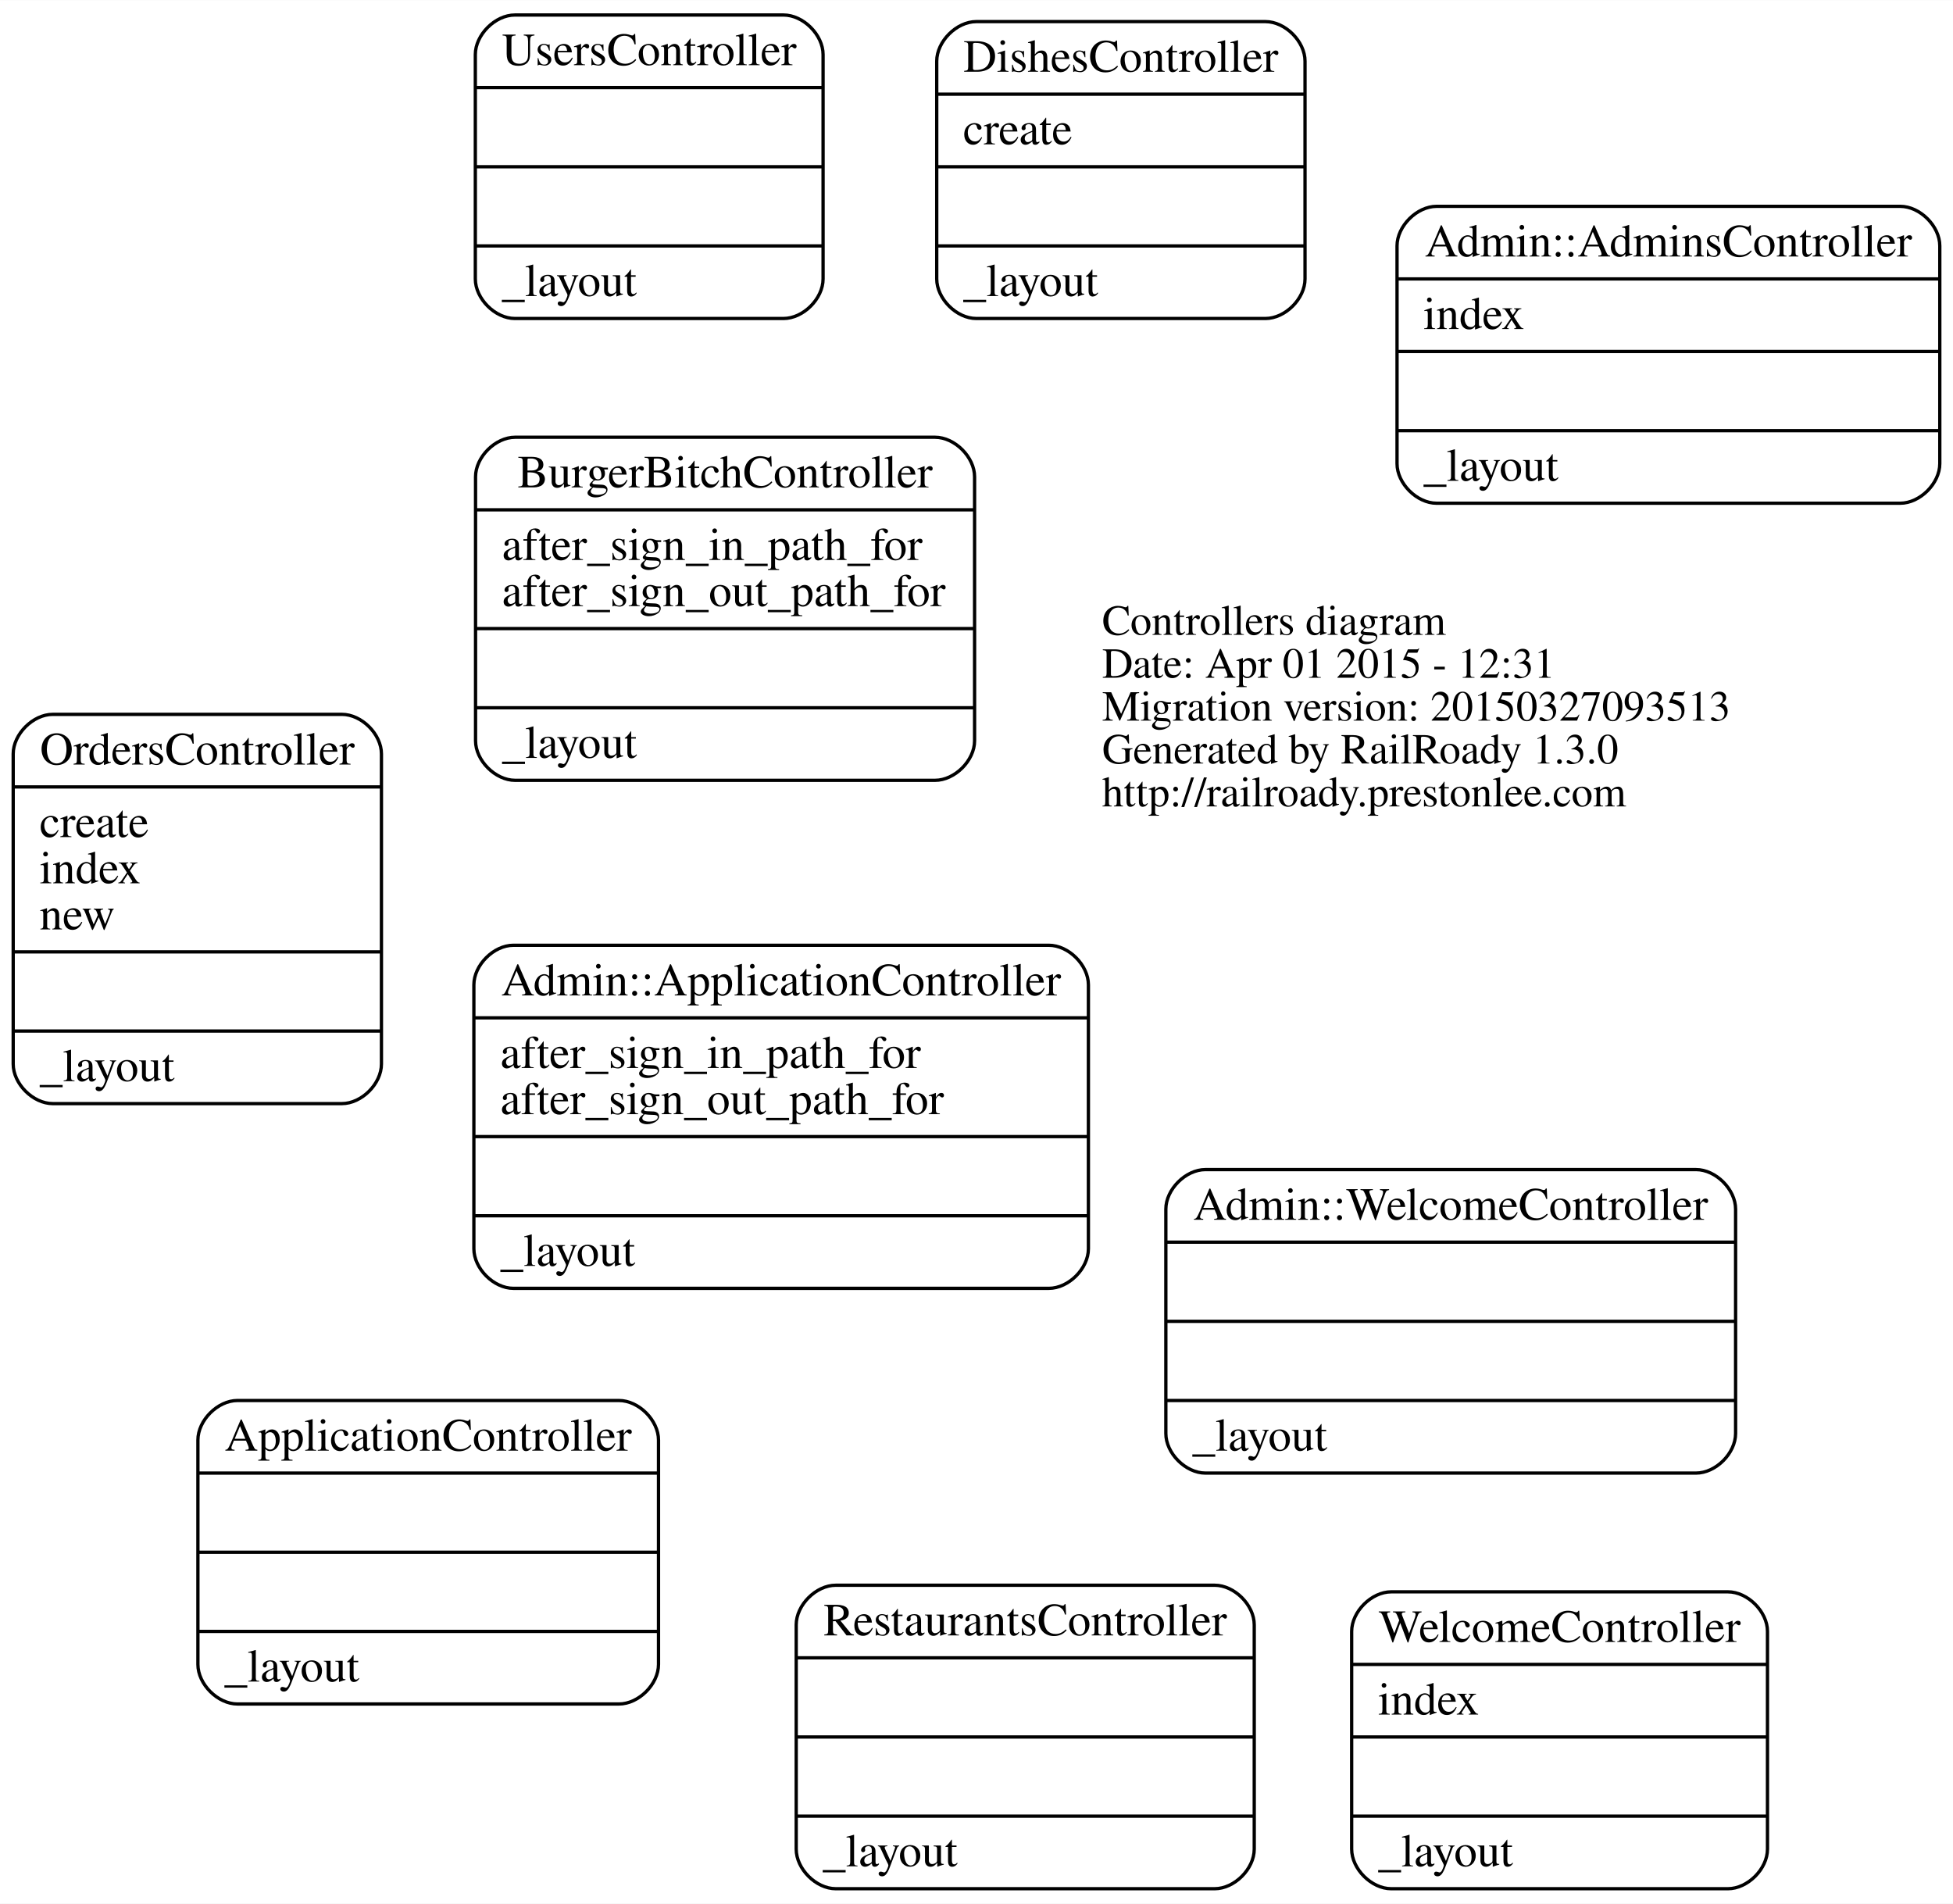
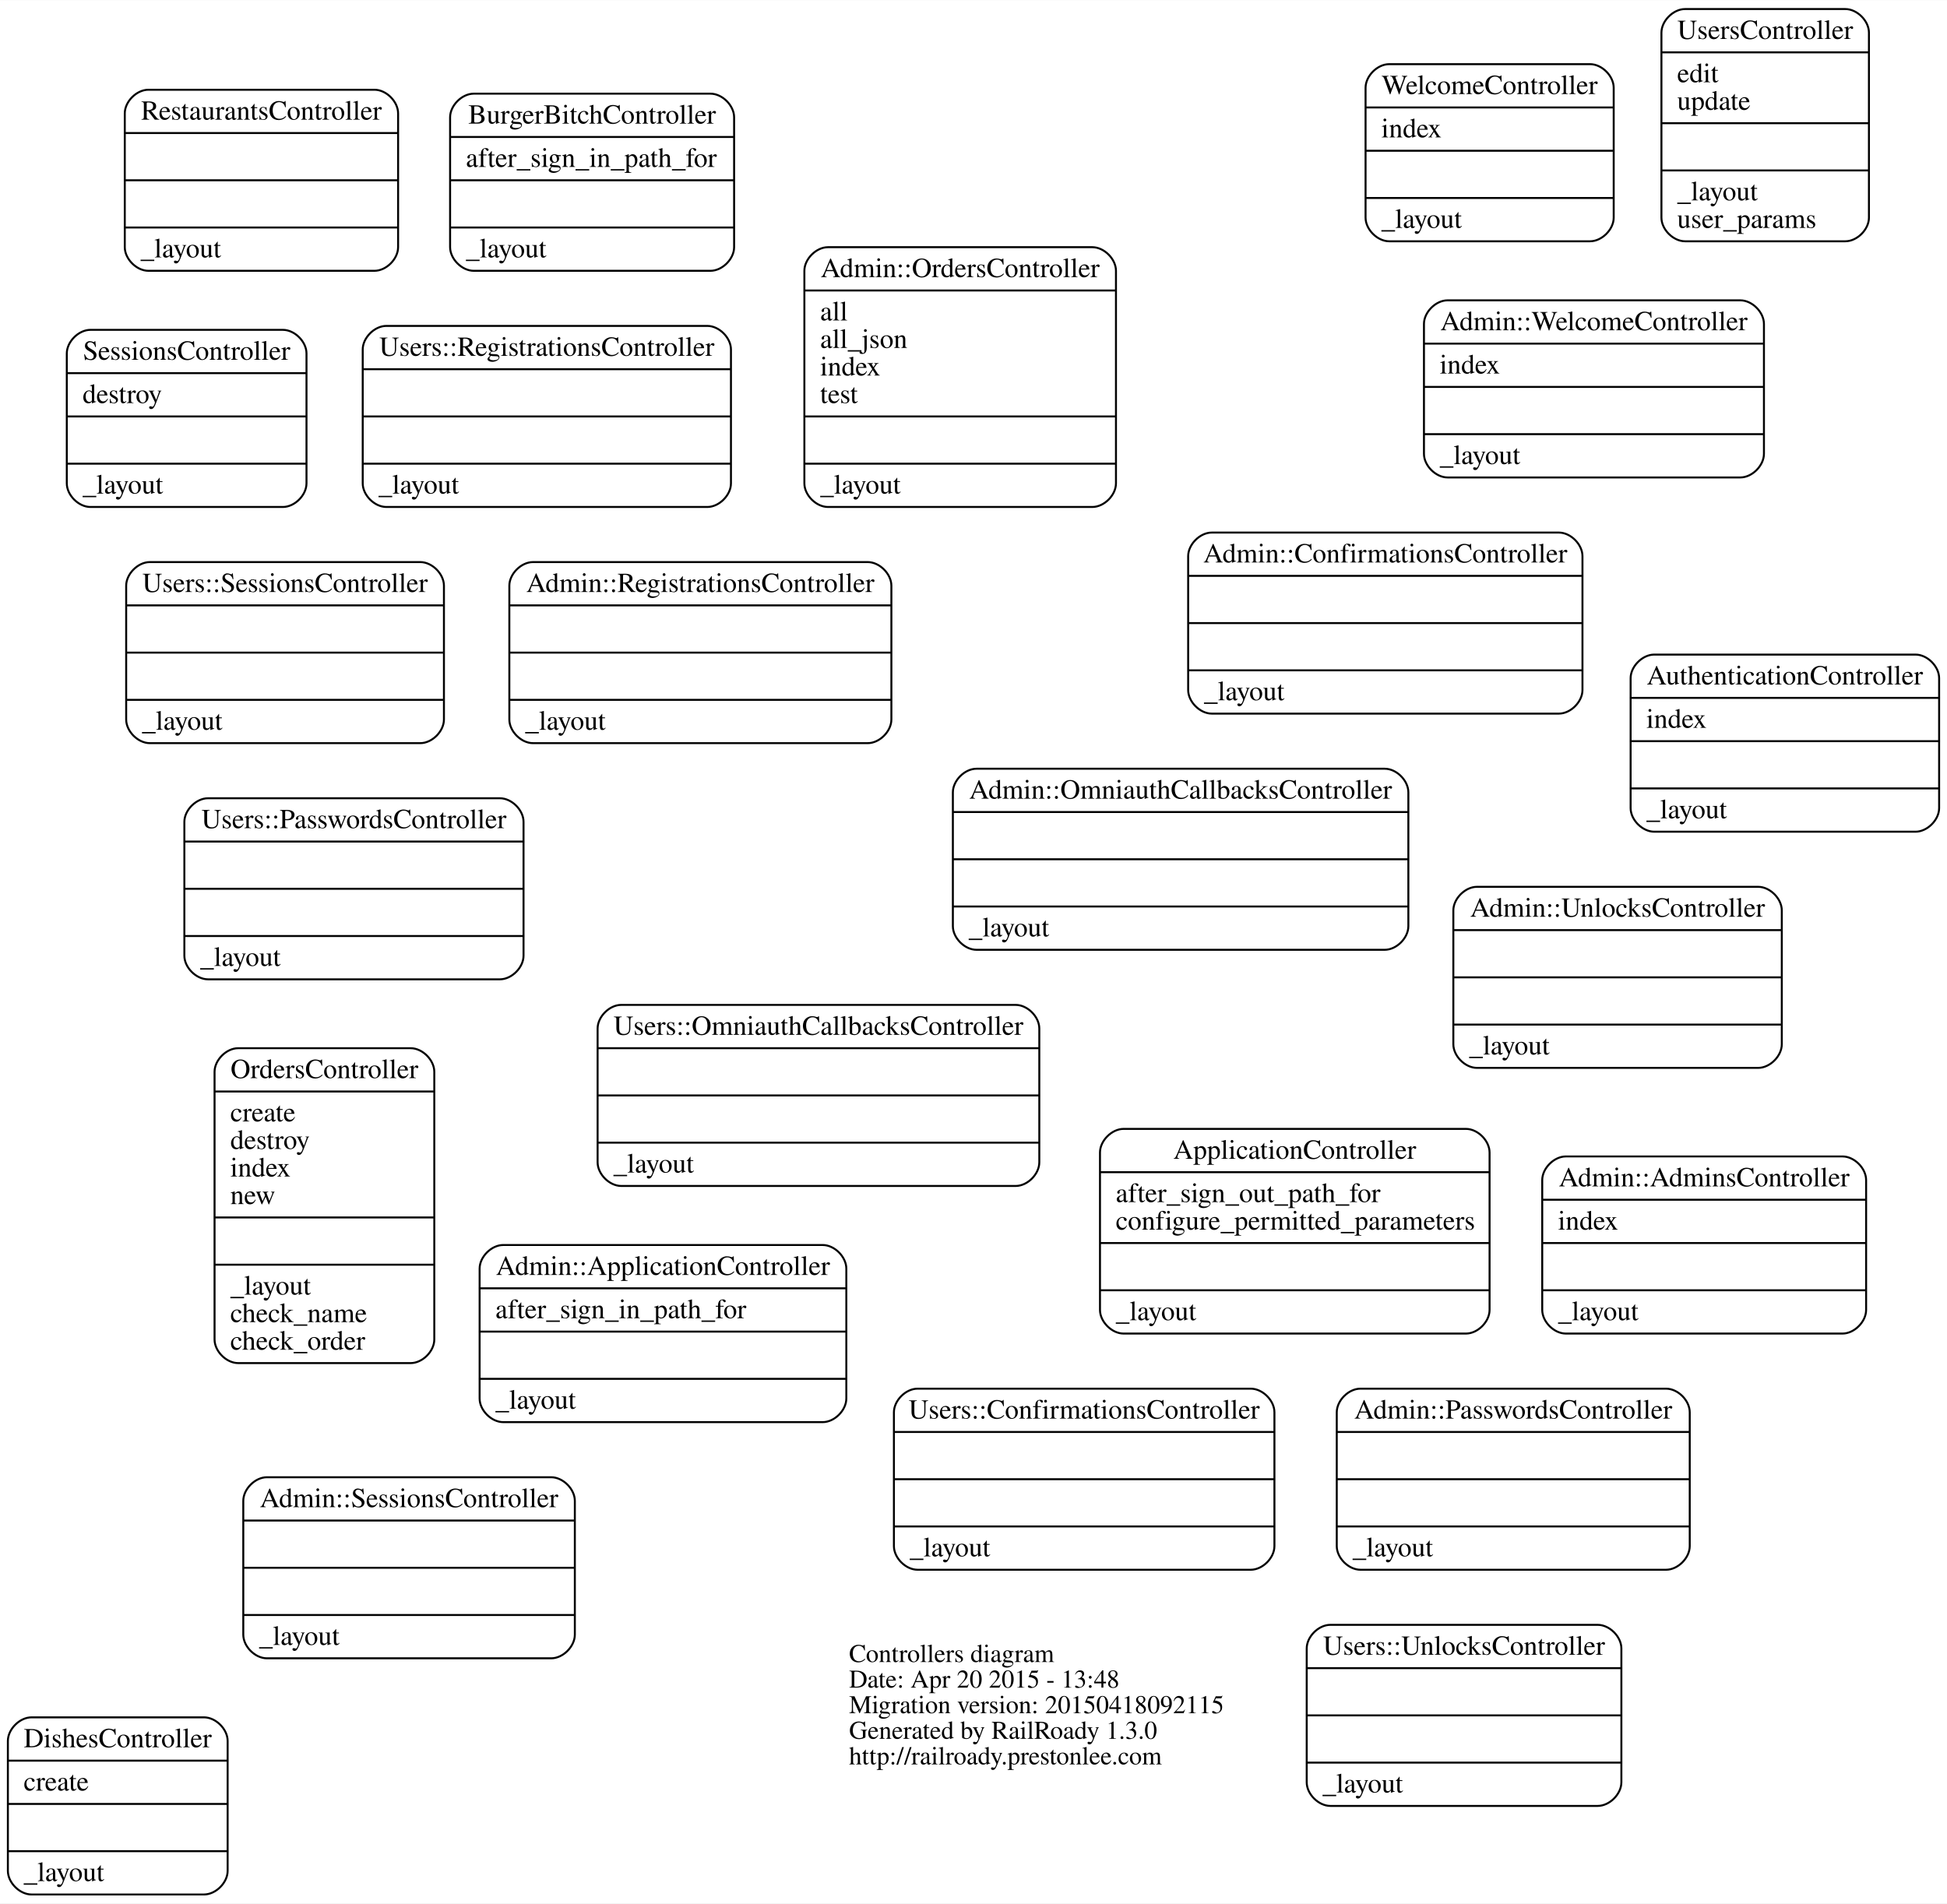
- <svg xmlns="http://www.w3.org/2000/svg" width="592pt" height="577pt" viewBox="0.00 0.00 592.10 577.00">
-   <g id="graph0" class="graph" transform="scale(1 1) rotate(0) translate(241.821 335.5)">
-     <polygon fill="white" stroke="none" points="-241.821,241.5 -241.821,-335.5 350.276,-335.5 350.276,241.5 -241.821,241.5" />
+ <svg xmlns="http://www.w3.org/2000/svg" width="989pt" height="967pt" viewBox="0.00 0.00 989.20 967.00">
+   <g id="graph0" class="graph" transform="scale(1 1) rotate(0) translate(423.828 543.5)">
+     <polygon fill="white" stroke="none" points="-423.828,423.5 -423.828,-543.5 565.373,-543.5 565.373,423.5 -423.828,423.5" />
    <g id="node1" class="node">
-       <text text-anchor="start" x="92.312" y="-143.1" font-family="Times,serif" font-size="13.00">Controllers diagram</text>
-       <text text-anchor="start" x="92.312" y="-130.1" font-family="Times,serif" font-size="13.00">Date: Apr 01 2015 - 12:31</text>
-       <text text-anchor="start" x="92.312" y="-117.1" font-family="Times,serif" font-size="13.00">Migration version: 20150327093513</text>
-       <text text-anchor="start" x="92.312" y="-104.1" font-family="Times,serif" font-size="13.00">Generated by RailRoady 1.3.0</text>
-       <text text-anchor="start" x="92.312" y="-91.1" font-family="Times,serif" font-size="13.00">http://railroady.prestonlee.com</text>
+       <text text-anchor="start" x="7.55" y="300.9" font-family="Times,serif" font-size="13.00">Controllers diagram</text>
+       <text text-anchor="start" x="7.55" y="313.9" font-family="Times,serif" font-size="13.00">Date: Apr 20 2015 - 13:48</text>
+       <text text-anchor="start" x="7.55" y="326.9" font-family="Times,serif" font-size="13.00">Migration version: 20150418092115</text>
+       <text text-anchor="start" x="7.55" y="339.9" font-family="Times,serif" font-size="13.00">Generated by RailRoady 1.3.0</text>
+       <text text-anchor="start" x="7.55" y="352.9" font-family="Times,serif" font-size="13.00">http://railroady.prestonlee.com</text>
    </g>
    <g id="node2" class="node">
-       <path fill="none" stroke="black" d="M193.724,-183C193.724,-183 334.276,-183 334.276,-183 340.276,-183 346.276,-189 346.276,-195 346.276,-195 346.276,-261 346.276,-261 346.276,-267 340.276,-273 334.276,-273 334.276,-273 193.724,-273 193.724,-273 187.724,-273 181.724,-267 181.724,-261 181.724,-261 181.724,-195 181.724,-195 181.724,-189 187.724,-183 193.724,-183" />
-       <text text-anchor="middle" x="264" y="-257.8" font-family="Times,serif" font-size="14.00">Admin::AdminsController</text>
-       <polyline fill="none" stroke="black" points="181.724,-251 346.276,-251 " />
-       <text text-anchor="start" x="189.724" y="-235.8" font-family="Times,serif" font-size="14.00">index</text>
-       <polyline fill="none" stroke="black" points="181.724,-229 346.276,-229 " />
-       <polyline fill="none" stroke="black" points="181.724,-205 346.276,-205 " />
-       <text text-anchor="start" x="189.724" y="-189.8" font-family="Times,serif" font-size="14.00">_layout</text>
+       <path fill="none" stroke="black" d="M371.724,134C371.724,134 512.276,134 512.276,134 518.276,134 524.276,128 524.276,122 524.276,122 524.276,56 524.276,56 524.276,50 518.276,44 512.276,44 512.276,44 371.724,44 371.724,44 365.724,44 359.724,50 359.724,56 359.724,56 359.724,122 359.724,122 359.724,128 365.724,134 371.724,134" />
+       <text text-anchor="middle" x="442" y="59.2" font-family="Times,serif" font-size="14.00">Admin::AdminsController</text>
+       <polyline fill="none" stroke="black" points="359.724,66 524.276,66 " />
+       <text text-anchor="start" x="367.724" y="81.2" font-family="Times,serif" font-size="14.00">index</text>
+       <polyline fill="none" stroke="black" points="359.724,88 524.276,88 " />
+       <polyline fill="none" stroke="black" points="359.724,112 524.276,112 " />
+       <text text-anchor="start" x="367.724" y="127.2" font-family="Times,serif" font-size="14.00">_layout</text>
    </g>
    <g id="node3" class="node">
-       <path fill="none" stroke="black" d="M-86.155,55C-86.155,55 76.155,55 76.155,55 82.155,55 88.155,49 88.155,43 88.155,43 88.155,-37 88.155,-37 88.155,-43 82.155,-49 76.155,-49 76.155,-49 -86.155,-49 -86.155,-49 -92.155,-49 -98.155,-43 -98.155,-37 -98.155,-37 -98.155,43 -98.155,43 -98.155,49 -92.155,55 -86.155,55" />
-       <text text-anchor="middle" x="-5" y="-33.8" font-family="Times,serif" font-size="14.00">Admin::ApplicationController</text>
-       <polyline fill="none" stroke="black" points="-98.155,-27 88.155,-27 " />
-       <text text-anchor="start" x="-90.155" y="-11.8" font-family="Times,serif" font-size="14.00">after_sign_in_path_for</text>
-       <text text-anchor="start" x="-90.155" y="2.2" font-family="Times,serif" font-size="14.00">after_sign_out_path_for</text>
-       <polyline fill="none" stroke="black" points="-98.155,9 88.155,9 " />
-       <polyline fill="none" stroke="black" points="-98.155,33 88.155,33 " />
-       <text text-anchor="start" x="-90.155" y="48.2" font-family="Times,serif" font-size="14.00">_layout</text>
+       <path fill="none" stroke="black" d="M-168.155,179C-168.155,179 -5.845,179 -5.845,179 0.155,179 6.155,173 6.155,167 6.155,167 6.155,101 6.155,101 6.155,95 0.155,89 -5.845,89 -5.845,89 -168.155,89 -168.155,89 -174.155,89 -180.155,95 -180.155,101 -180.155,101 -180.155,167 -180.155,167 -180.155,173 -174.155,179 -168.155,179" />
+       <text text-anchor="middle" x="-87" y="104.2" font-family="Times,serif" font-size="14.00">Admin::ApplicationController</text>
+       <polyline fill="none" stroke="black" points="-180.155,111 6.155,111 " />
+       <text text-anchor="start" x="-172.155" y="126.2" font-family="Times,serif" font-size="14.00">after_sign_in_path_for</text>
+       <polyline fill="none" stroke="black" points="-180.155,133 6.155,133 " />
+       <polyline fill="none" stroke="black" points="-180.155,157 6.155,157 " />
+       <text text-anchor="start" x="-172.155" y="172.2" font-family="Times,serif" font-size="14.00">_layout</text>
    </g>
    <g id="node4" class="node">
-       <path fill="none" stroke="black" d="M123.633,111C123.633,111 272.367,111 272.367,111 278.367,111 284.367,105 284.367,99 284.367,99 284.367,31 284.367,31 284.367,25 278.367,19 272.367,19 272.367,19 123.633,19 123.633,19 117.633,19 111.633,25 111.633,31 111.633,31 111.633,99 111.633,99 111.633,105 117.633,111 123.633,111" />
-       <text text-anchor="middle" x="198" y="34.2" font-family="Times,serif" font-size="14.00">Admin::WelcomeController</text>
-       <polyline fill="none" stroke="black" points="111.633,41 284.367,41 " />
-       <polyline fill="none" stroke="black" points="111.633,65 284.367,65 " />
-       <polyline fill="none" stroke="black" points="111.633,89 284.367,89 " />
-       <text text-anchor="start" x="119.633" y="104.2" font-family="Times,serif" font-size="14.00">_layout</text>
+       <path fill="none" stroke="black" d="M191.834,-181C191.834,-181 368.166,-181 368.166,-181 374.166,-181 380.166,-187 380.166,-193 380.166,-193 380.166,-261 380.166,-261 380.166,-267 374.166,-273 368.166,-273 368.166,-273 191.834,-273 191.834,-273 185.834,-273 179.834,-267 179.834,-261 179.834,-261 179.834,-193 179.834,-193 179.834,-187 185.834,-181 191.834,-181" />
+       <text text-anchor="middle" x="280" y="-257.8" font-family="Times,serif" font-size="14.00">Admin::ConfirmationsController</text>
+       <polyline fill="none" stroke="black" points="179.834,-251 380.166,-251 " />
+       <polyline fill="none" stroke="black" points="179.834,-227 380.166,-227 " />
+       <polyline fill="none" stroke="black" points="179.834,-203 380.166,-203 " />
+       <text text-anchor="start" x="187.834" y="-187.8" font-family="Times,serif" font-size="14.00">_layout</text>
    </g>
    <g id="node5" class="node">
-       <path fill="none" stroke="black" d="M-169.821,181C-169.821,181 -54.179,181 -54.179,181 -48.179,181 -42.179,175 -42.179,169 -42.179,169 -42.179,101 -42.179,101 -42.179,95 -48.179,89 -54.179,89 -54.179,89 -169.821,89 -169.821,89 -175.821,89 -181.821,95 -181.821,101 -181.821,101 -181.821,169 -181.821,169 -181.821,175 -175.821,181 -169.821,181" />
-       <text text-anchor="middle" x="-112" y="104.2" font-family="Times,serif" font-size="14.00">ApplicationController</text>
-       <polyline fill="none" stroke="black" points="-181.821,111 -42.179,111 " />
-       <polyline fill="none" stroke="black" points="-181.821,135 -42.179,135 " />
-       <polyline fill="none" stroke="black" points="-181.821,159 -42.179,159 " />
-       <text text-anchor="start" x="-173.821" y="174.2" font-family="Times,serif" font-size="14.00">_layout</text>
+       <path fill="none" stroke="black" d="M72.293,-61C72.293,-61 279.707,-61 279.707,-61 285.707,-61 291.707,-67 291.707,-73 291.707,-73 291.707,-141 291.707,-141 291.707,-147 285.707,-153 279.707,-153 279.707,-153 72.293,-153 72.293,-153 66.293,-153 60.293,-147 60.293,-141 60.293,-141 60.293,-73 60.293,-73 60.293,-67 66.293,-61 72.293,-61" />
+       <text text-anchor="middle" x="176" y="-137.8" font-family="Times,serif" font-size="14.00">Admin::OmniauthCallbacksController</text>
+       <polyline fill="none" stroke="black" points="60.293,-131 291.707,-131 " />
+       <polyline fill="none" stroke="black" points="60.293,-107 291.707,-107 " />
+       <polyline fill="none" stroke="black" points="60.293,-83 291.707,-83 " />
+       <text text-anchor="start" x="68.293" y="-67.8" font-family="Times,serif" font-size="14.00">_layout</text>
    </g>
    <g id="node6" class="node">
-       <path fill="none" stroke="black" d="M-85.648,-99C-85.648,-99 41.648,-99 41.648,-99 47.648,-99 53.648,-105 53.648,-111 53.648,-111 53.648,-191 53.648,-191 53.648,-197 47.648,-203 41.648,-203 41.648,-203 -85.648,-203 -85.648,-203 -91.648,-203 -97.648,-197 -97.648,-191 -97.648,-191 -97.648,-111 -97.648,-111 -97.648,-105 -91.648,-99 -85.648,-99" />
-       <text text-anchor="middle" x="-22" y="-187.8" font-family="Times,serif" font-size="14.00">BurgerBitchController</text>
-       <polyline fill="none" stroke="black" points="-97.648,-181 53.648,-181 " />
-       <text text-anchor="start" x="-89.648" y="-165.8" font-family="Times,serif" font-size="14.00">after_sign_in_path_for</text>
-       <text text-anchor="start" x="-89.648" y="-151.8" font-family="Times,serif" font-size="14.00">after_sign_out_path_for</text>
-       <polyline fill="none" stroke="black" points="-97.648,-145 53.648,-145 " />
-       <polyline fill="none" stroke="black" points="-97.648,-121 53.648,-121 " />
-       <text text-anchor="start" x="-89.648" y="-105.8" font-family="Times,serif" font-size="14.00">_layout</text>
+       <path fill="none" stroke="black" d="M-3.155,-286C-3.155,-286 131.155,-286 131.155,-286 137.155,-286 143.155,-292 143.155,-298 143.155,-298 143.155,-406 143.155,-406 143.155,-412 137.155,-418 131.155,-418 131.155,-418 -3.155,-418 -3.155,-418 -9.155,-418 -15.155,-412 -15.155,-406 -15.155,-406 -15.155,-298 -15.155,-298 -15.155,-292 -9.155,-286 -3.155,-286" />
+       <text text-anchor="middle" x="64" y="-402.8" font-family="Times,serif" font-size="14.00">Admin::OrdersController</text>
+       <polyline fill="none" stroke="black" points="-15.155,-396 143.155,-396 " />
+       <text text-anchor="start" x="-7.155" y="-380.8" font-family="Times,serif" font-size="14.00">all</text>
+       <text text-anchor="start" x="-7.155" y="-366.8" font-family="Times,serif" font-size="14.00">all_json</text>
+       <text text-anchor="start" x="-7.155" y="-352.8" font-family="Times,serif" font-size="14.00">index</text>
+       <text text-anchor="start" x="-7.155" y="-338.8" font-family="Times,serif" font-size="14.00">test</text>
+       <polyline fill="none" stroke="black" points="-15.155,-332 143.155,-332 " />
+       <polyline fill="none" stroke="black" points="-15.155,-308 143.155,-308 " />
+       <text text-anchor="start" x="-7.155" y="-292.8" font-family="Times,serif" font-size="14.00">_layout</text>
    </g>
    <g id="node7" class="node">
-       <path fill="none" stroke="black" d="M54.172,-239C54.172,-239 141.828,-239 141.828,-239 147.828,-239 153.828,-245 153.828,-251 153.828,-251 153.828,-317 153.828,-317 153.828,-323 147.828,-329 141.828,-329 141.828,-329 54.172,-329 54.172,-329 48.172,-329 42.172,-323 42.172,-317 42.172,-317 42.172,-251 42.172,-251 42.172,-245 48.172,-239 54.172,-239" />
-       <text text-anchor="middle" x="98" y="-313.8" font-family="Times,serif" font-size="14.00">DishesController</text>
-       <polyline fill="none" stroke="black" points="42.172,-307 153.828,-307 " />
-       <text text-anchor="start" x="50.172" y="-291.8" font-family="Times,serif" font-size="14.00">create</text>
-       <polyline fill="none" stroke="black" points="42.172,-285 153.828,-285 " />
-       <polyline fill="none" stroke="black" points="42.172,-261 153.828,-261 " />
-       <text text-anchor="start" x="50.172" y="-245.8" font-family="Times,serif" font-size="14.00">_layout</text>
+       <path fill="none" stroke="black" d="M267.334,254C267.334,254 422.666,254 422.666,254 428.666,254 434.666,248 434.666,242 434.666,242 434.666,174 434.666,174 434.666,168 428.666,162 422.666,162 422.666,162 267.334,162 267.334,162 261.334,162 255.334,168 255.334,174 255.334,174 255.334,242 255.334,242 255.334,248 261.334,254 267.334,254" />
+       <text text-anchor="middle" x="345" y="177.2" font-family="Times,serif" font-size="14.00">Admin::PasswordsController</text>
+       <polyline fill="none" stroke="black" points="255.334,184 434.666,184 " />
+       <polyline fill="none" stroke="black" points="255.334,208 434.666,208 " />
+       <polyline fill="none" stroke="black" points="255.334,232 434.666,232 " />
+       <text text-anchor="start" x="263.334" y="247.2" font-family="Times,serif" font-size="14.00">_layout</text>
    </g>
    <g id="node8" class="node">
-       <path fill="none" stroke="black" d="M-225.821,-1C-225.821,-1 -138.179,-1 -138.179,-1 -132.179,-1 -126.179,-7 -126.179,-13 -126.179,-13 -126.179,-107 -126.179,-107 -126.179,-113 -132.179,-119 -138.179,-119 -138.179,-119 -225.821,-119 -225.821,-119 -231.821,-119 -237.821,-113 -237.821,-107 -237.821,-107 -237.821,-13 -237.821,-13 -237.821,-7 -231.821,-1 -225.821,-1" />
-       <text text-anchor="middle" x="-182" y="-103.8" font-family="Times,serif" font-size="14.00">OrdersController</text>
-       <polyline fill="none" stroke="black" points="-237.821,-97 -126.179,-97 " />
-       <text text-anchor="start" x="-229.821" y="-81.8" font-family="Times,serif" font-size="14.00">create</text>
-       <text text-anchor="start" x="-229.821" y="-67.8" font-family="Times,serif" font-size="14.00">index</text>
-       <text text-anchor="start" x="-229.821" y="-53.8" font-family="Times,serif" font-size="14.00">new</text>
-       <polyline fill="none" stroke="black" points="-237.821,-47 -126.179,-47 " />
-       <polyline fill="none" stroke="black" points="-237.821,-23 -126.179,-23 " />
-       <text text-anchor="start" x="-229.821" y="-7.8" font-family="Times,serif" font-size="14.00">_layout</text>
+       <path fill="none" stroke="black" d="M-153.048,-166C-153.048,-166 17.048,-166 17.048,-166 23.048,-166 29.048,-172 29.048,-178 29.048,-178 29.048,-246 29.048,-246 29.048,-252 23.048,-258 17.048,-258 17.048,-258 -153.048,-258 -153.048,-258 -159.048,-258 -165.048,-252 -165.048,-246 -165.048,-246 -165.048,-178 -165.048,-178 -165.048,-172 -159.048,-166 -153.048,-166" />
+       <text text-anchor="middle" x="-68" y="-242.8" font-family="Times,serif" font-size="14.00">Admin::RegistrationsController</text>
+       <polyline fill="none" stroke="black" points="-165.048,-236 29.048,-236 " />
+       <polyline fill="none" stroke="black" points="-165.048,-212 29.048,-212 " />
+       <polyline fill="none" stroke="black" points="-165.048,-188 29.048,-188 " />
+       <text text-anchor="start" x="-157.048" y="-172.8" font-family="Times,serif" font-size="14.00">_layout</text>
    </g>
    <g id="node9" class="node">
-       <path fill="none" stroke="black" d="M11.569,237C11.569,237 126.431,237 126.431,237 132.431,237 138.431,231 138.431,225 138.431,225 138.431,157 138.431,157 138.431,151 132.431,145 126.431,145 126.431,145 11.569,145 11.569,145 5.569,145 -0.431,151 -0.431,157 -0.431,157 -0.431,225 -0.431,225 -0.431,231 5.569,237 11.569,237" />
-       <text text-anchor="middle" x="69" y="160.2" font-family="Times,serif" font-size="14.00">RestaurantsController</text>
-       <polyline fill="none" stroke="black" points="-0.431,167 138.431,167 " />
-       <polyline fill="none" stroke="black" points="-0.431,191 138.431,191 " />
-       <polyline fill="none" stroke="black" points="-0.431,215 138.431,215 " />
-       <text text-anchor="start" x="7.569" y="230.2" font-family="Times,serif" font-size="14.00">_layout</text>
+       <path fill="none" stroke="black" d="M-288.224,299C-288.224,299 -143.776,299 -143.776,299 -137.776,299 -131.776,293 -131.776,287 -131.776,287 -131.776,219 -131.776,219 -131.776,213 -137.776,207 -143.776,207 -143.776,207 -288.224,207 -288.224,207 -294.224,207 -300.224,213 -300.224,219 -300.224,219 -300.224,287 -300.224,287 -300.224,293 -294.224,299 -288.224,299" />
+       <text text-anchor="middle" x="-216" y="222.2" font-family="Times,serif" font-size="14.00">Admin::SessionsController</text>
+       <polyline fill="none" stroke="black" points="-300.224,229 -131.776,229 " />
+       <polyline fill="none" stroke="black" points="-300.224,253 -131.776,253 " />
+       <polyline fill="none" stroke="black" points="-300.224,277 -131.776,277 " />
+       <text text-anchor="start" x="-292.224" y="292.2" font-family="Times,serif" font-size="14.00">_layout</text>
    </g>
    <g id="node10" class="node">
-       <path fill="none" stroke="black" d="M-85.714,-239C-85.714,-239 -4.286,-239 -4.286,-239 1.714,-239 7.714,-245 7.714,-251 7.714,-251 7.714,-319 7.714,-319 7.714,-325 1.714,-331 -4.286,-331 -4.286,-331 -85.714,-331 -85.714,-331 -91.714,-331 -97.714,-325 -97.714,-319 -97.714,-319 -97.714,-251 -97.714,-251 -97.714,-245 -91.714,-239 -85.714,-239" />
-       <text text-anchor="middle" x="-45" y="-315.8" font-family="Times,serif" font-size="14.00">UsersController</text>
-       <polyline fill="none" stroke="black" points="-97.714,-309 7.714,-309 " />
-       <polyline fill="none" stroke="black" points="-97.714,-285 7.714,-285 " />
-       <polyline fill="none" stroke="black" points="-97.714,-261 7.714,-261 " />
-       <text text-anchor="start" x="-89.714" y="-245.8" font-family="Times,serif" font-size="14.00">_layout</text>
+       <path fill="none" stroke="black" d="M326.562,-1C326.562,-1 469.438,-1 469.438,-1 475.438,-1 481.438,-7 481.438,-13 481.438,-13 481.438,-81 481.438,-81 481.438,-87 475.438,-93 469.438,-93 469.438,-93 326.562,-93 326.562,-93 320.562,-93 314.562,-87 314.562,-81 314.562,-81 314.562,-13 314.562,-13 314.562,-7 320.562,-1 326.562,-1" />
+       <text text-anchor="middle" x="398" y="-77.8" font-family="Times,serif" font-size="14.00">Admin::UnlocksController</text>
+       <polyline fill="none" stroke="black" points="314.562,-71 481.438,-71 " />
+       <polyline fill="none" stroke="black" points="314.562,-47 481.438,-47 " />
+       <polyline fill="none" stroke="black" points="314.562,-23 481.438,-23 " />
+       <text text-anchor="start" x="322.562" y="-7.8" font-family="Times,serif" font-size="14.00">_layout</text>
    </g>
    <g id="node11" class="node">
-       <path fill="none" stroke="black" d="M179.967,237C179.967,237 282.033,237 282.033,237 288.033,237 294.033,231 294.033,225 294.033,225 294.033,159 294.033,159 294.033,153 288.033,147 282.033,147 282.033,147 179.967,147 179.967,147 173.967,147 167.967,153 167.967,159 167.967,159 167.967,225 167.967,225 167.967,231 173.967,237 179.967,237" />
-       <text text-anchor="middle" x="231" y="162.2" font-family="Times,serif" font-size="14.00">WelcomeController</text>
-       <polyline fill="none" stroke="black" points="167.967,169 294.033,169 " />
-       <text text-anchor="start" x="175.967" y="184.2" font-family="Times,serif" font-size="14.00">index</text>
-       <polyline fill="none" stroke="black" points="167.967,191 294.033,191 " />
-       <polyline fill="none" stroke="black" points="167.967,215 294.033,215 " />
-       <text text-anchor="start" x="175.967" y="230.2" font-family="Times,serif" font-size="14.00">_layout</text>
+       <path fill="none" stroke="black" d="M311.633,-301C311.633,-301 460.367,-301 460.367,-301 466.367,-301 472.367,-307 472.367,-313 472.367,-313 472.367,-379 472.367,-379 472.367,-385 466.367,-391 460.367,-391 460.367,-391 311.633,-391 311.633,-391 305.633,-391 299.633,-385 299.633,-379 299.633,-379 299.633,-313 299.633,-313 299.633,-307 305.633,-301 311.633,-301" />
+       <text text-anchor="middle" x="386" y="-375.8" font-family="Times,serif" font-size="14.00">Admin::WelcomeController</text>
+       <polyline fill="none" stroke="black" points="299.633,-369 472.367,-369 " />
+       <text text-anchor="start" x="307.633" y="-353.8" font-family="Times,serif" font-size="14.00">index</text>
+       <polyline fill="none" stroke="black" points="299.633,-347 472.367,-347 " />
+       <polyline fill="none" stroke="black" points="299.633,-323 472.367,-323 " />
+       <text text-anchor="start" x="307.633" y="-307.8" font-family="Times,serif" font-size="14.00">_layout</text>
+     </g>
+     <g id="node12" class="node">
+       <path fill="none" stroke="black" d="M147.034,134C147.034,134 320.966,134 320.966,134 326.966,134 332.966,128 332.966,122 332.966,122 332.966,42 332.966,42 332.966,36 326.966,30 320.966,30 320.966,30 147.034,30 147.034,30 141.034,30 135.034,36 135.034,42 135.034,42 135.034,122 135.034,122 135.034,128 141.034,134 147.034,134" />
+       <text text-anchor="middle" x="234" y="45.2" font-family="Times,serif" font-size="14.00">ApplicationController</text>
+       <polyline fill="none" stroke="black" points="135.034,52 332.966,52 " />
+       <text text-anchor="start" x="143.034" y="67.2" font-family="Times,serif" font-size="14.00">after_sign_out_path_for</text>
+       <text text-anchor="start" x="143.034" y="81.2" font-family="Times,serif" font-size="14.00">configure_permitted_parameters</text>
+       <polyline fill="none" stroke="black" points="135.034,88 332.966,88 " />
+       <polyline fill="none" stroke="black" points="135.034,112 332.966,112 " />
+       <text text-anchor="start" x="143.034" y="127.2" font-family="Times,serif" font-size="14.00">_layout</text>
+     </g>
+     <g id="node13" class="node">
+       <path fill="none" stroke="black" d="M416.627,-121C416.627,-121 549.373,-121 549.373,-121 555.373,-121 561.373,-127 561.373,-133 561.373,-133 561.373,-199 561.373,-199 561.373,-205 555.373,-211 549.373,-211 549.373,-211 416.627,-211 416.627,-211 410.627,-211 404.627,-205 404.627,-199 404.627,-199 404.627,-133 404.627,-133 404.627,-127 410.627,-121 416.627,-121" />
+       <text text-anchor="middle" x="483" y="-195.8" font-family="Times,serif" font-size="14.00">AuthenticationController</text>
+       <polyline fill="none" stroke="black" points="404.627,-189 561.373,-189 " />
+       <text text-anchor="start" x="412.627" y="-173.8" font-family="Times,serif" font-size="14.00">index</text>
+       <polyline fill="none" stroke="black" points="404.627,-167 561.373,-167 " />
+       <polyline fill="none" stroke="black" points="404.627,-143 561.373,-143 " />
+       <text text-anchor="start" x="412.627" y="-127.8" font-family="Times,serif" font-size="14.00">_layout</text>
+     </g>
+     <g id="node14" class="node">
+       <path fill="none" stroke="black" d="M-183.148,-406C-183.148,-406 -62.852,-406 -62.852,-406 -56.852,-406 -50.852,-412 -50.852,-418 -50.852,-418 -50.852,-484 -50.852,-484 -50.852,-490 -56.852,-496 -62.852,-496 -62.852,-496 -183.148,-496 -183.148,-496 -189.148,-496 -195.148,-490 -195.148,-484 -195.148,-484 -195.148,-418 -195.148,-418 -195.148,-412 -189.148,-406 -183.148,-406" />
+       <text text-anchor="middle" x="-123" y="-480.8" font-family="Times,serif" font-size="14.00">BurgerBitchController</text>
+       <polyline fill="none" stroke="black" points="-195.148,-474 -50.852,-474 " />
+       <text text-anchor="start" x="-187.148" y="-458.8" font-family="Times,serif" font-size="14.00">after_sign_in_path_for</text>
+       <polyline fill="none" stroke="black" points="-195.148,-452 -50.852,-452 " />
+       <polyline fill="none" stroke="black" points="-195.148,-428 -50.852,-428 " />
+       <text text-anchor="start" x="-187.148" y="-412.8" font-family="Times,serif" font-size="14.00">_layout</text>
+     </g>
+     <g id="node15" class="node">
+       <path fill="none" stroke="black" d="M-407.828,419C-407.828,419 -320.172,419 -320.172,419 -314.172,419 -308.172,413 -308.172,407 -308.172,407 -308.172,341 -308.172,341 -308.172,335 -314.172,329 -320.172,329 -320.172,329 -407.828,329 -407.828,329 -413.828,329 -419.828,335 -419.828,341 -419.828,341 -419.828,407 -419.828,407 -419.828,413 -413.828,419 -407.828,419" />
+       <text text-anchor="middle" x="-364" y="344.2" font-family="Times,serif" font-size="14.00">DishesController</text>
+       <polyline fill="none" stroke="black" points="-419.828,351 -308.172,351 " />
+       <text text-anchor="start" x="-411.828" y="366.2" font-family="Times,serif" font-size="14.00">create</text>
+       <polyline fill="none" stroke="black" points="-419.828,373 -308.172,373 " />
+       <polyline fill="none" stroke="black" points="-419.828,397 -308.172,397 " />
+       <text text-anchor="start" x="-411.828" y="412.2" font-family="Times,serif" font-size="14.00">_layout</text>
+     </g>
+     <g id="node16" class="node">
+       <path fill="none" stroke="black" d="M-302.821,149C-302.821,149 -215.179,149 -215.179,149 -209.179,149 -203.179,143 -203.179,137 -203.179,137 -203.179,1 -203.179,1 -203.179,-5 -209.179,-11 -215.179,-11 -215.179,-11 -302.821,-11 -302.821,-11 -308.821,-11 -314.821,-5 -314.821,1 -314.821,1 -314.821,137 -314.821,137 -314.821,143 -308.821,149 -302.821,149" />
+       <text text-anchor="middle" x="-259" y="4.2" font-family="Times,serif" font-size="14.00">OrdersController</text>
+       <polyline fill="none" stroke="black" points="-314.821,11 -203.179,11 " />
+       <text text-anchor="start" x="-306.821" y="26.2" font-family="Times,serif" font-size="14.00">create</text>
+       <text text-anchor="start" x="-306.821" y="40.2" font-family="Times,serif" font-size="14.00">destroy</text>
+       <text text-anchor="start" x="-306.821" y="54.2" font-family="Times,serif" font-size="14.00">index</text>
+       <text text-anchor="start" x="-306.821" y="68.2" font-family="Times,serif" font-size="14.00">new</text>
+       <polyline fill="none" stroke="black" points="-314.821,75 -203.179,75 " />
+       <polyline fill="none" stroke="black" points="-314.821,99 -203.179,99 " />
+       <text text-anchor="start" x="-306.821" y="114.2" font-family="Times,serif" font-size="14.00">_layout</text>
+       <text text-anchor="start" x="-306.821" y="128.2" font-family="Times,serif" font-size="14.00">check_name</text>
+       <text text-anchor="start" x="-306.821" y="142.2" font-family="Times,serif" font-size="14.00">check_order</text>
+     </g>
+     <g id="node17" class="node">
+       <path fill="none" stroke="black" d="M-348.431,-406C-348.431,-406 -233.569,-406 -233.569,-406 -227.569,-406 -221.569,-412 -221.569,-418 -221.569,-418 -221.569,-486 -221.569,-486 -221.569,-492 -227.569,-498 -233.569,-498 -233.569,-498 -348.431,-498 -348.431,-498 -354.431,-498 -360.431,-492 -360.431,-486 -360.431,-486 -360.431,-418 -360.431,-418 -360.431,-412 -354.431,-406 -348.431,-406" />
+       <text text-anchor="middle" x="-291" y="-482.8" font-family="Times,serif" font-size="14.00">RestaurantsController</text>
+       <polyline fill="none" stroke="black" points="-360.431,-476 -221.569,-476 " />
+       <polyline fill="none" stroke="black" points="-360.431,-452 -221.569,-452 " />
+       <polyline fill="none" stroke="black" points="-360.431,-428 -221.569,-428 " />
+       <text text-anchor="start" x="-352.431" y="-412.8" font-family="Times,serif" font-size="14.00">_layout</text>
+     </g>
+     <g id="node18" class="node">
+       <path fill="none" stroke="black" d="M-377.89,-286C-377.89,-286 -280.11,-286 -280.11,-286 -274.11,-286 -268.11,-292 -268.11,-298 -268.11,-298 -268.11,-364 -268.11,-364 -268.11,-370 -274.11,-376 -280.11,-376 -280.11,-376 -377.89,-376 -377.89,-376 -383.89,-376 -389.89,-370 -389.89,-364 -389.89,-364 -389.89,-298 -389.89,-298 -389.89,-292 -383.89,-286 -377.89,-286" />
+       <text text-anchor="middle" x="-329" y="-360.8" font-family="Times,serif" font-size="14.00">SessionsController</text>
+       <polyline fill="none" stroke="black" points="-389.89,-354 -268.11,-354 " />
+       <text text-anchor="start" x="-381.89" y="-338.8" font-family="Times,serif" font-size="14.00">destroy</text>
+       <polyline fill="none" stroke="black" points="-389.89,-332 -268.11,-332 " />
+       <polyline fill="none" stroke="black" points="-389.89,-308 -268.11,-308 " />
+       <text text-anchor="start" x="-381.89" y="-292.8" font-family="Times,serif" font-size="14.00">_layout</text>
+     </g>
+     <g id="node19" class="node">
+       <path fill="none" stroke="black" d="M42.338,254C42.338,254 211.662,254 211.662,254 217.662,254 223.662,248 223.662,242 223.662,242 223.662,174 223.662,174 223.662,168 217.662,162 211.662,162 211.662,162 42.338,162 42.338,162 36.338,162 30.338,168 30.338,174 30.338,174 30.338,242 30.338,242 30.338,248 36.338,254 42.338,254" />
+       <text text-anchor="middle" x="127" y="177.2" font-family="Times,serif" font-size="14.00">Users::ConfirmationsController</text>
+       <polyline fill="none" stroke="black" points="30.338,184 223.662,184 " />
+       <polyline fill="none" stroke="black" points="30.338,208 223.662,208 " />
+       <polyline fill="none" stroke="black" points="30.338,232 223.662,232 " />
+       <text text-anchor="start" x="38.338" y="247.2" font-family="Times,serif" font-size="14.00">_layout</text>
+     </g>
+     <g id="node20" class="node">
+       <path fill="none" stroke="black" d="M-108.204,59C-108.204,59 92.204,59 92.204,59 98.204,59 104.204,53 104.204,47 104.204,47 104.204,-21 104.204,-21 104.204,-27 98.204,-33 92.204,-33 92.204,-33 -108.204,-33 -108.204,-33 -114.204,-33 -120.204,-27 -120.204,-21 -120.204,-21 -120.204,47 -120.204,47 -120.204,53 -114.204,59 -108.204,59" />
+       <text text-anchor="middle" x="-8" y="-17.8" font-family="Times,serif" font-size="14.00">Users::OmniauthCallbacksController</text>
+       <polyline fill="none" stroke="black" points="-120.204,-11 104.204,-11 " />
+       <polyline fill="none" stroke="black" points="-120.204,13 104.204,13 " />
+       <polyline fill="none" stroke="black" points="-120.204,37 104.204,37 " />
+       <text text-anchor="start" x="-112.204" y="52.2" font-family="Times,serif" font-size="14.00">_layout</text>
+     </g>
+     <g id="node21" class="node">
+       <path fill="none" stroke="black" d="M-318.162,-46C-318.162,-46 -169.838,-46 -169.838,-46 -163.838,-46 -157.838,-52 -157.838,-58 -157.838,-58 -157.838,-126 -157.838,-126 -157.838,-132 -163.838,-138 -169.838,-138 -169.838,-138 -318.162,-138 -318.162,-138 -324.162,-138 -330.162,-132 -330.162,-126 -330.162,-126 -330.162,-58 -330.162,-58 -330.162,-52 -324.162,-46 -318.162,-46" />
+       <text text-anchor="middle" x="-244" y="-122.8" font-family="Times,serif" font-size="14.00">Users::PasswordsController</text>
+       <polyline fill="none" stroke="black" points="-330.162,-116 -157.838,-116 " />
+       <polyline fill="none" stroke="black" points="-330.162,-92 -157.838,-92 " />
+       <polyline fill="none" stroke="black" points="-330.162,-68 -157.838,-68 " />
+       <text text-anchor="start" x="-322.162" y="-52.8" font-family="Times,serif" font-size="14.00">_layout</text>
+     </g>
+     <g id="node22" class="node">
+       <path fill="none" stroke="black" d="M-227.545,-286C-227.545,-286 -64.455,-286 -64.455,-286 -58.455,-286 -52.455,-292 -52.455,-298 -52.455,-298 -52.455,-366 -52.455,-366 -52.455,-372 -58.455,-378 -64.455,-378 -64.455,-378 -227.545,-378 -227.545,-378 -233.545,-378 -239.545,-372 -239.545,-366 -239.545,-366 -239.545,-298 -239.545,-298 -239.545,-292 -233.545,-286 -227.545,-286" />
+       <text text-anchor="middle" x="-146" y="-362.8" font-family="Times,serif" font-size="14.00">Users::RegistrationsController</text>
+       <polyline fill="none" stroke="black" points="-239.545,-356 -52.455,-356 " />
+       <polyline fill="none" stroke="black" points="-239.545,-332 -52.455,-332 " />
+       <polyline fill="none" stroke="black" points="-239.545,-308 -52.455,-308 " />
+       <text text-anchor="start" x="-231.545" y="-292.8" font-family="Times,serif" font-size="14.00">_layout</text>
+     </g>
+     <g id="node23" class="node">
+       <path fill="none" stroke="black" d="M-347.721,-166C-347.721,-166 -210.279,-166 -210.279,-166 -204.279,-166 -198.279,-172 -198.279,-178 -198.279,-178 -198.279,-246 -198.279,-246 -198.279,-252 -204.279,-258 -210.279,-258 -210.279,-258 -347.721,-258 -347.721,-258 -353.721,-258 -359.721,-252 -359.721,-246 -359.721,-246 -359.721,-178 -359.721,-178 -359.721,-172 -353.721,-166 -347.721,-166" />
+       <text text-anchor="middle" x="-279" y="-242.8" font-family="Times,serif" font-size="14.00">Users::SessionsController</text>
+       <polyline fill="none" stroke="black" points="-359.721,-236 -198.279,-236 " />
+       <polyline fill="none" stroke="black" points="-359.721,-212 -198.279,-212 " />
+       <polyline fill="none" stroke="black" points="-359.721,-188 -198.279,-188 " />
+       <text text-anchor="start" x="-351.721" y="-172.8" font-family="Times,serif" font-size="14.00">_layout</text>
+     </g>
+     <g id="node24" class="node">
+       <path fill="none" stroke="black" d="M252.065,374C252.065,374 387.935,374 387.935,374 393.935,374 399.935,368 399.935,362 399.935,362 399.935,294 399.935,294 399.935,288 393.935,282 387.935,282 387.935,282 252.065,282 252.065,282 246.065,282 240.065,288 240.065,294 240.065,294 240.065,362 240.065,362 240.065,368 246.065,374 252.065,374" />
+       <text text-anchor="middle" x="320" y="297.2" font-family="Times,serif" font-size="14.00">Users::UnlocksController</text>
+       <polyline fill="none" stroke="black" points="240.065,304 399.935,304 " />
+       <polyline fill="none" stroke="black" points="240.065,328 399.935,328 " />
+       <polyline fill="none" stroke="black" points="240.065,352 399.935,352 " />
+       <text text-anchor="start" x="248.065" y="367.2" font-family="Times,serif" font-size="14.00">_layout</text>
+     </g>
+     <g id="node25" class="node">
+       <path fill="none" stroke="black" d="M432.286,-421C432.286,-421 513.714,-421 513.714,-421 519.714,-421 525.714,-427 525.714,-433 525.714,-433 525.714,-527 525.714,-527 525.714,-533 519.714,-539 513.714,-539 513.714,-539 432.286,-539 432.286,-539 426.286,-539 420.286,-533 420.286,-527 420.286,-527 420.286,-433 420.286,-433 420.286,-427 426.286,-421 432.286,-421" />
+       <text text-anchor="middle" x="473" y="-523.8" font-family="Times,serif" font-size="14.00">UsersController</text>
+       <polyline fill="none" stroke="black" points="420.286,-517 525.714,-517 " />
+       <text text-anchor="start" x="428.286" y="-501.8" font-family="Times,serif" font-size="14.00">edit</text>
+       <text text-anchor="start" x="428.286" y="-487.8" font-family="Times,serif" font-size="14.00">update</text>
+       <polyline fill="none" stroke="black" points="420.286,-481 525.714,-481 " />
+       <polyline fill="none" stroke="black" points="420.286,-457 525.714,-457 " />
+       <text text-anchor="start" x="428.286" y="-441.8" font-family="Times,serif" font-size="14.00">_layout</text>
+       <text text-anchor="start" x="428.286" y="-427.8" font-family="Times,serif" font-size="14.00">user_params</text>
+     </g>
+     <g id="node26" class="node">
+       <path fill="none" stroke="black" d="M281.967,-421C281.967,-421 384.033,-421 384.033,-421 390.033,-421 396.033,-427 396.033,-433 396.033,-433 396.033,-499 396.033,-499 396.033,-505 390.033,-511 384.033,-511 384.033,-511 281.967,-511 281.967,-511 275.967,-511 269.967,-505 269.967,-499 269.967,-499 269.967,-433 269.967,-433 269.967,-427 275.967,-421 281.967,-421" />
+       <text text-anchor="middle" x="333" y="-495.8" font-family="Times,serif" font-size="14.00">WelcomeController</text>
+       <polyline fill="none" stroke="black" points="269.967,-489 396.033,-489 " />
+       <text text-anchor="start" x="277.967" y="-473.8" font-family="Times,serif" font-size="14.00">index</text>
+       <polyline fill="none" stroke="black" points="269.967,-467 396.033,-467 " />
+       <polyline fill="none" stroke="black" points="269.967,-443 396.033,-443 " />
+       <text text-anchor="start" x="277.967" y="-427.8" font-family="Times,serif" font-size="14.00">_layout</text>
    </g>
  </g>
</svg>
